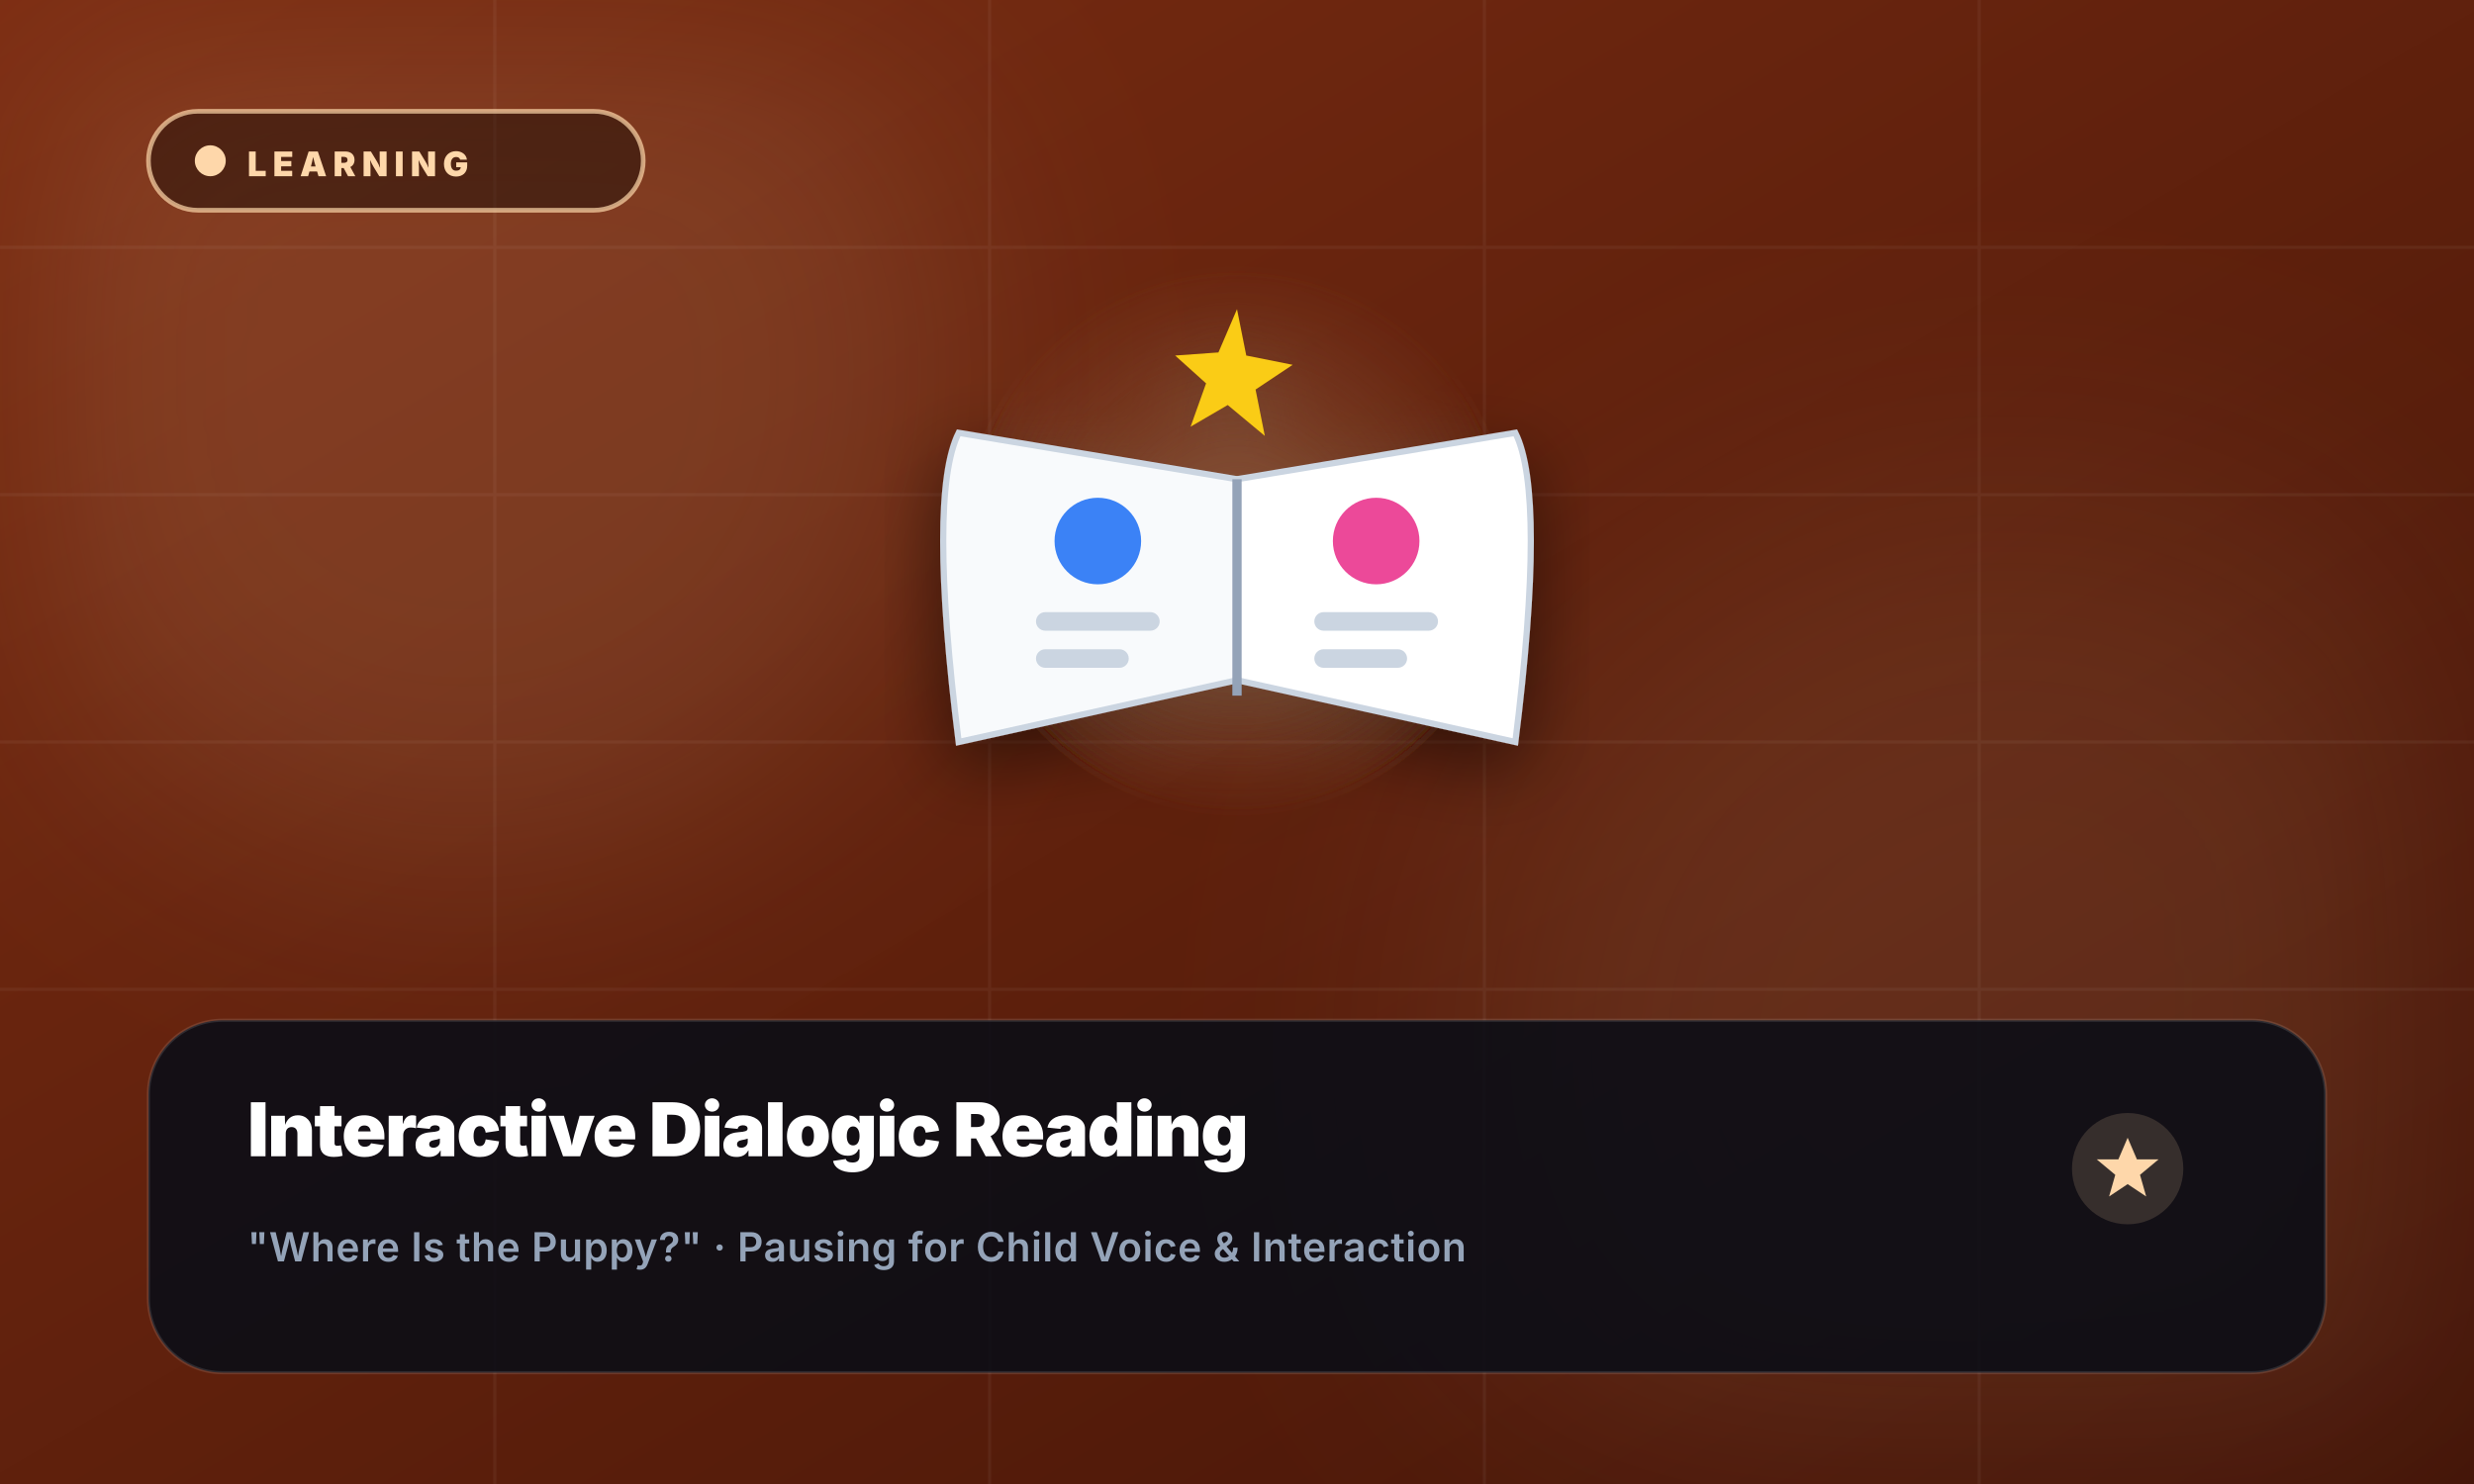
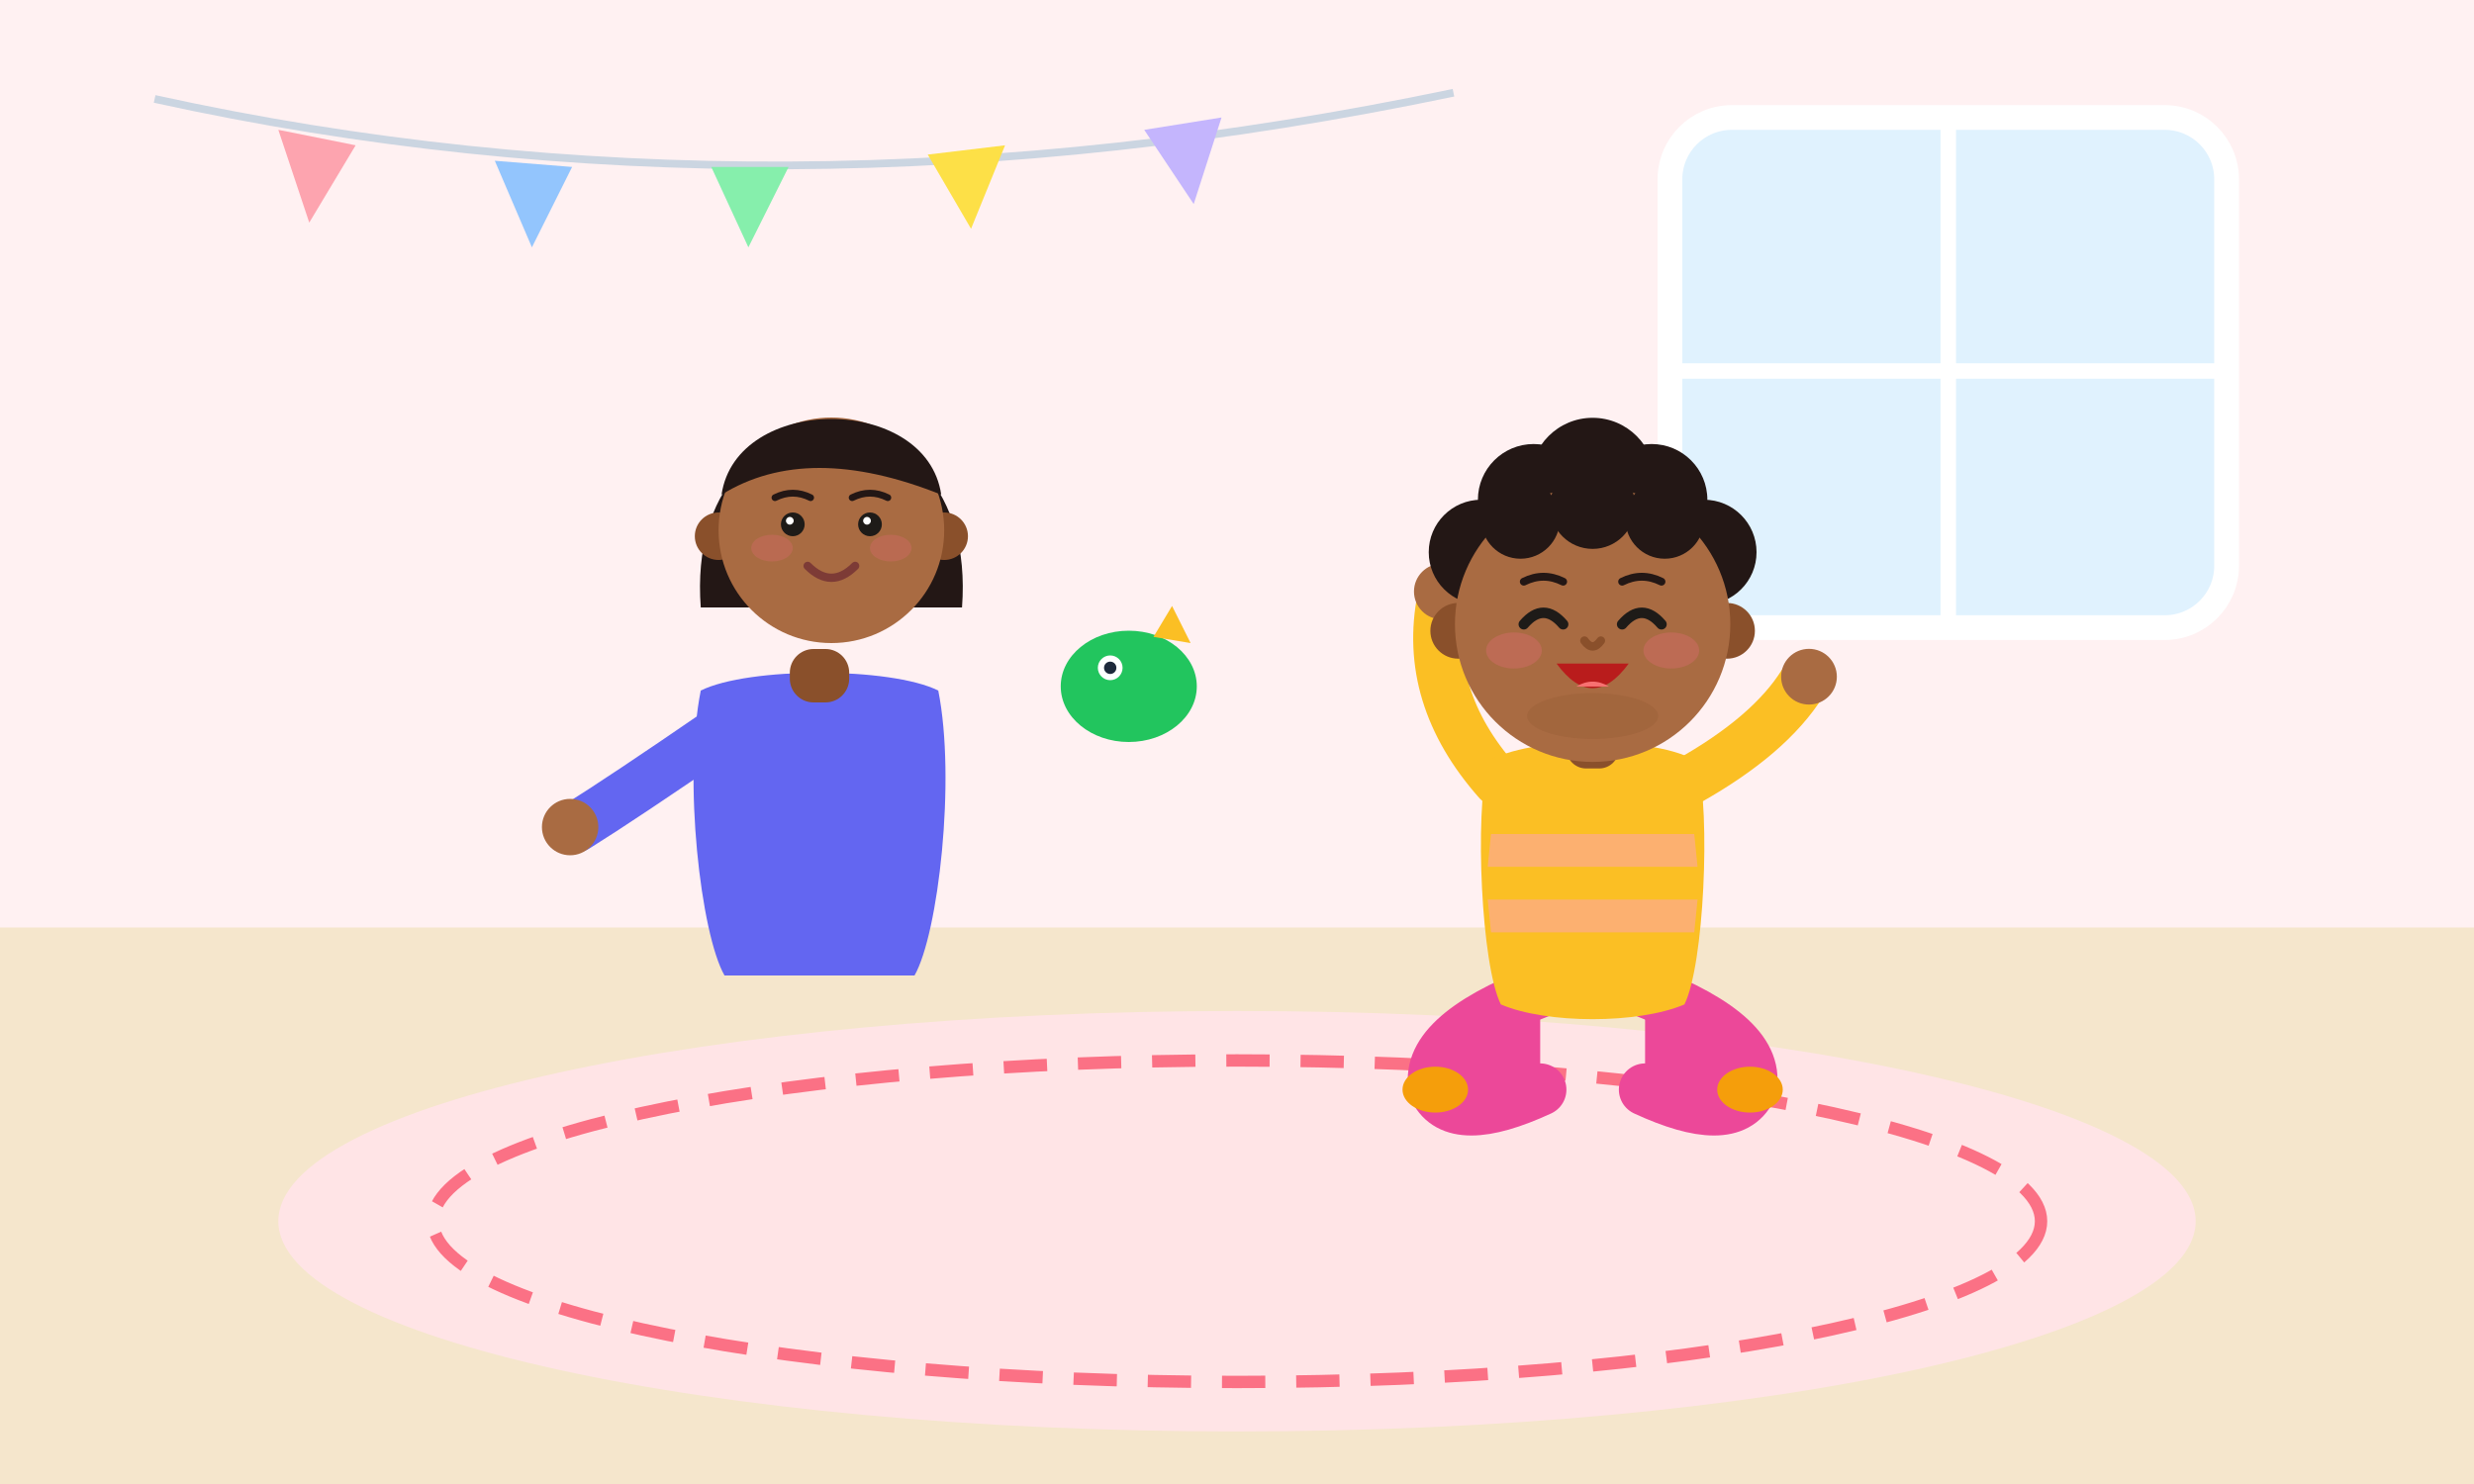
<svg xmlns="http://www.w3.org/2000/svg" viewBox="0 0 800 480" width="800" height="480">
  <defs>
-     <linearGradient id="bgGrad" x1="0%" y1="0%" x2="100%" y2="100%">
-       <stop offset="0%" stop-color="#7c2d12" />
-       <stop offset="100%" stop-color="#431407" />
-     </linearGradient>
-     <radialGradient id="sunGlow" cx="50%" cy="50%" r="50%">
-       <stop offset="0%" stop-color="#fed7aa" stop-opacity="0.8" />
-       <stop offset="100%" stop-color="#fed7aa" stop-opacity="0" />
-     </radialGradient>
-     <filter id="shadow" x="-10%" y="-10%" width="120%" height="120%">
-       <feDropShadow dx="0" dy="8" stdDeviation="12" flood-color="#000000" flood-opacity="0.5" />
+     <filter id="softShadow_l7" x="-20%" y="-20%" width="140%" height="140%">
+       <feDropShadow dx="0" dy="8" stdDeviation="10" flood-color="#1e293b" flood-opacity="0.12" />
    </filter>
  </defs>
-   <rect width="800" height="480" fill="url(#bgGrad)" />
-   <g opacity="0.05" stroke="#ffffff" stroke-width="1">
-     <line x1="0" y1="80" x2="800" y2="80" />
-     <line x1="0" y1="160" x2="800" y2="160" />
-     <line x1="0" y1="240" x2="800" y2="240" />
-     <line x1="0" y1="320" x2="800" y2="320" />
-     <line x1="160" y1="0" x2="160" y2="480" />
-     <line x1="320" y1="0" x2="320" y2="480" />
-     <line x1="480" y1="0" x2="480" y2="480" />
-     <line x1="640" y1="0" x2="640" y2="480" />
+   <rect width="800" height="480" fill="#FFF1F2" />
+   <rect y="300" width="800" height="180" fill="#F5E6CC" />
+   <rect x="540" y="38" width="180" height="165" rx="20" fill="#E0F2FE" stroke="#FFFFFF" stroke-width="8" />
+   <line x1="630" y1="38" x2="630" y2="203" stroke="#FFFFFF" stroke-width="5" />
+   <line x1="540" y1="120" x2="720" y2="120" stroke="#FFFFFF" stroke-width="5" />
+   <path d="M50,32 Q250,76 470,30" fill="none" stroke="#CBD5E1" stroke-width="2.5" />
+   <polygon points="90,42 115,47 100,72" fill="#FDA4AF" />
+   <polygon points="160,52 185,54 172,80" fill="#93C5FD" />
+   <polygon points="230,54 255,54 242,80" fill="#86EFAC" />
+   <polygon points="300,50 325,47 314,74" fill="#FDE047" />
+   <polygon points="370,42 395,38 386,66" fill="#C4B5FD" />
+   <ellipse cx="400" cy="395" rx="310" ry="68" fill="#FFE4E6" />
+   <ellipse cx="400" cy="395" rx="260" ry="52" fill="none" stroke="#FB7185" stroke-width="4" stroke-dasharray="14 10" />
+   <g transform="translate(265, 256) scale(0.96)">
+     <path d="M-40,-62 C-46,-142 54,-142 48,-62 Z" fill="#231715" />
+     <path d="M-40,-34 C-46,-4 -40,48 -32,62 L32,62 C40,48 46,-4 40,-34 C24,-42 -24,-42 -40,-34 Z" fill="#6366F1" />
+     <rect x="-10" y="-48" width="20" height="18" rx="8" fill="#8A502B" />
+     <path d="M-34,-20 Q-66,2 -82,12" fill="none" stroke="#6366F1" stroke-width="17" stroke-linecap="round" />
+     <circle cx="-84" cy="12" r="9.5" fill="#A96B42" />
+     <circle cx="-34" cy="-86" r="8" fill="#8A502B" />
+     <circle cx="42" cy="-86" r="8" fill="#8A502B" />
+     <circle cx="4" cy="-88" r="38" fill="#A96B42" />
+     <ellipse cx="-16" cy="-82" rx="7" ry="4.5" fill="#D46A6A" opacity="0.38" />
+     <ellipse cx="24" cy="-82" rx="7" ry="4.5" fill="#D46A6A" opacity="0.38" />
+     <circle cx="-9" cy="-90" r="4" fill="#1E1B18" />
+     <circle cx="17" cy="-90" r="4" fill="#1E1B18" />
+     <circle cx="-10" cy="-91.2" r="1.3" fill="#FFFFFF" />
+     <circle cx="16" cy="-91.2" r="1.3" fill="#FFFFFF" />
+     <path d="M-15,-99 Q-9,-102 -3,-99" fill="none" stroke="#231715" stroke-width="2.3" stroke-linecap="round" />
+     <path d="M11,-99 Q17,-102 23,-99" fill="none" stroke="#231715" stroke-width="2.3" stroke-linecap="round" />
+     <path d="M-4,-76 Q4,-68 12,-76" fill="none" stroke="#7D3B36" stroke-width="2.8" stroke-linecap="round" />
+     <path d="M-33,-100 Q-4,-118 41,-100 C36,-134 -28,-134 -33,-100 Z" fill="#231715" />
  </g>
-   <circle cx="150" cy="120" r="160" fill="#fed7aa" opacity="0.12" filter="blur(40px)" />
-   <circle cx="650" cy="340" r="180" fill="#fed7aa" opacity="0.1" filter="blur(50px)" />
-   <g transform="translate(48, 36)">
-     <rect width="160" height="32" rx="16" fill="#000000" opacity="0.4" />
-     <rect width="160" height="32" rx="16" fill="none" stroke="#fed7aa" stroke-width="1.5" opacity="0.7" />
-     <circle cx="20" cy="16" r="5" fill="#fed7aa" />
-     <text x="32" y="21" font-family="system-ui, -apple-system, sans-serif" font-weight="900" font-size="11" fill="#fed7aa" letter-spacing="2">LEARNING</text>
+   <g transform="translate(365, 222)">
+     <ellipse cx="0" cy="0" rx="22" ry="18" fill="#22C55E" />
+     <circle cx="-6" cy="-6" r="4" fill="#FFFFFF" />
+     <circle cx="-6" cy="-6" r="2" fill="#1E293B" />
+     <polygon points="8,-16 14,-26 20,-14" fill="#FBBF24" />
  </g>
-   <g filter="url(#shadow)">
-     <circle cx="400" cy="175" r="90" fill="url(#sunGlow)" opacity="0.25" />
-     <path d="M 400 220 L 310 240 Q 300 160 310 140 L 400 155 Z" fill="#f8fafc" stroke="#cbd5e1" stroke-width="2" />
-     <path d="M 400 220 L 490 240 Q 500 160 490 140 L 400 155 Z" fill="#ffffff" stroke="#cbd5e1" stroke-width="2" />
-     <line x1="400" y1="155" x2="400" y2="225" stroke="#94a3b8" stroke-width="3" />
-     <circle cx="355" cy="175" r="14" fill="#3b82f6" />
-     <rect x="335" y="198" width="40" height="6" rx="3" fill="#cbd5e1" />
-     <rect x="335" y="210" width="30" height="6" rx="3" fill="#cbd5e1" />
-     <circle cx="445" cy="175" r="14" fill="#ec4899" />
-     <rect x="425" y="198" width="40" height="6" rx="3" fill="#cbd5e1" />
-     <rect x="425" y="210" width="30" height="6" rx="3" fill="#cbd5e1" />
-     <polygon points="400,100 403,115 418,118 406,126 409,141 397,131 385,138 390,124 380,115 394,114" fill="#facc15" />
-   </g>
-   <g transform="translate(48, 330)">
-     <rect width="704" height="114" rx="24" fill="#090d16" opacity="0.88" />
-     <rect width="704" height="114" rx="24" fill="none" stroke="#ffffff" stroke-width="1" opacity="0.12" />
-     <text x="32" y="44" font-family="system-ui, -apple-system, sans-serif" font-weight="900" font-size="24" fill="#ffffff" letter-spacing="-0.5">Interactive Dialogic Reading</text>
-     <text x="32" y="78" font-family="system-ui, -apple-system, sans-serif" font-weight="600" font-size="13" fill="#94a3b8" letter-spacing="0.2">"Where Is the Puppy?" · Pausing for Child Voice &amp; Interaction</text>
-     <g transform="translate(640, 48)">
-       <circle cx="0" cy="0" r="18" fill="#fed7aa" opacity="0.15" />
-       <polygon points="0,-10 3,-3 10,-3 4,2 6,9 0,5 -6,9 -4,2 -10,-3 -3,-3" fill="#fed7aa" />
-     </g>
+   <g transform="translate(515, 274) scale(1.06)">
+     <path d="M-16,44 Q-52,58 -48,74 Q-42,86 -16,74" fill="#EC4899" stroke="#EC4899" stroke-width="16" stroke-linecap="round" />
+     <path d="M16,44 Q52,58 48,74 Q42,86 16,74" fill="#EC4899" stroke="#EC4899" stroke-width="16" stroke-linecap="round" />
+     <ellipse cx="-48" cy="74" rx="10" ry="7" fill="#F59E0B" />
+     <ellipse cx="48" cy="74" rx="10" ry="7" fill="#F59E0B" />
+     <path d="M-29,-20 Q-52,-46 -46,-76" fill="none" stroke="#FBBF24" stroke-width="15" stroke-linecap="round" />
+     <circle cx="-46" cy="-78" r="8.5" fill="#A96B42" />
+     <path d="M29,-20 Q54,-34 64,-50" fill="none" stroke="#FBBF24" stroke-width="15" stroke-linecap="round" />
+     <circle cx="66" cy="-52" r="8.5" fill="#A96B42" />
+     <path d="M-32,-26 C-36,-10 -34,36 -28,48 C-14,54 14,54 28,48 C34,36 36,-10 32,-26 C20,-34 -20,-34 -32,-26 Z" fill="#FBBF24" />
+     <path d="M-31,-4 L31,-4 L32,6 L-32,6 Z" fill="#FDA4AF" opacity="0.55" />
+     <path d="M-32,16 L32,16 L31,26 L-31,26 Z" fill="#FDA4AF" opacity="0.55" />
+     <rect x="-8" y="-38" width="16" height="14" rx="6" fill="#8A502B" />
+     <circle cx="-34" cy="-90" r="16" fill="#231715" />
+     <circle cx="34" cy="-90" r="16" fill="#231715" />
+     <circle cx="-18" cy="-106" r="17" fill="#231715" />
+     <circle cx="18" cy="-106" r="17" fill="#231715" />
+     <circle cx="0" cy="-112" r="19" fill="#231715" />
+     <circle cx="-41" cy="-66" r="8.5" fill="#8A502B" />
+     <circle cx="41" cy="-66" r="8.5" fill="#8A502B" />
+     <circle cx="0" cy="-68" r="42" fill="#A96B42" />
+     <ellipse cx="0" cy="-40" rx="20" ry="7" fill="#8A502B" opacity="0.22" />
+     <ellipse cx="-24" cy="-60" rx="8.5" ry="5.5" fill="#D46A6A" opacity="0.45" />
+     <ellipse cx="24" cy="-60" rx="8.5" ry="5.5" fill="#D46A6A" opacity="0.45" />
+     <path d="M-2.5,-63 Q0,-59.5 2.5,-63" fill="none" stroke="#8A502B" stroke-width="2.6" stroke-linecap="round" />
+     <path d="M-21,-81 Q-15,-84 -9,-81" fill="none" stroke="#231715" stroke-width="2.4" stroke-linecap="round" />
+     <path d="M9,-81 Q15,-84 21,-81" fill="none" stroke="#231715" stroke-width="2.4" stroke-linecap="round" />
+     <path d="M-21,-68 Q-15,-75 -9,-68" fill="none" stroke="#1E1B18" stroke-width="3.2" stroke-linecap="round" />
+     <path d="M9,-68 Q15,-75 21,-68" fill="none" stroke="#1E1B18" stroke-width="3.2" stroke-linecap="round" />
+     <path d="M-11,-56 Q0,-41 11,-56 Z" fill="#B91C1C" />
+     <path d="M-5,-49 Q0,-52 5,-49" fill="#F87171" />
+     <circle cx="-22" cy="-100" r="12" fill="#231715" />
+     <circle cx="0" cy="-104" r="13" fill="#231715" />
+     <circle cx="22" cy="-100" r="12" fill="#231715" />
  </g>
</svg>
